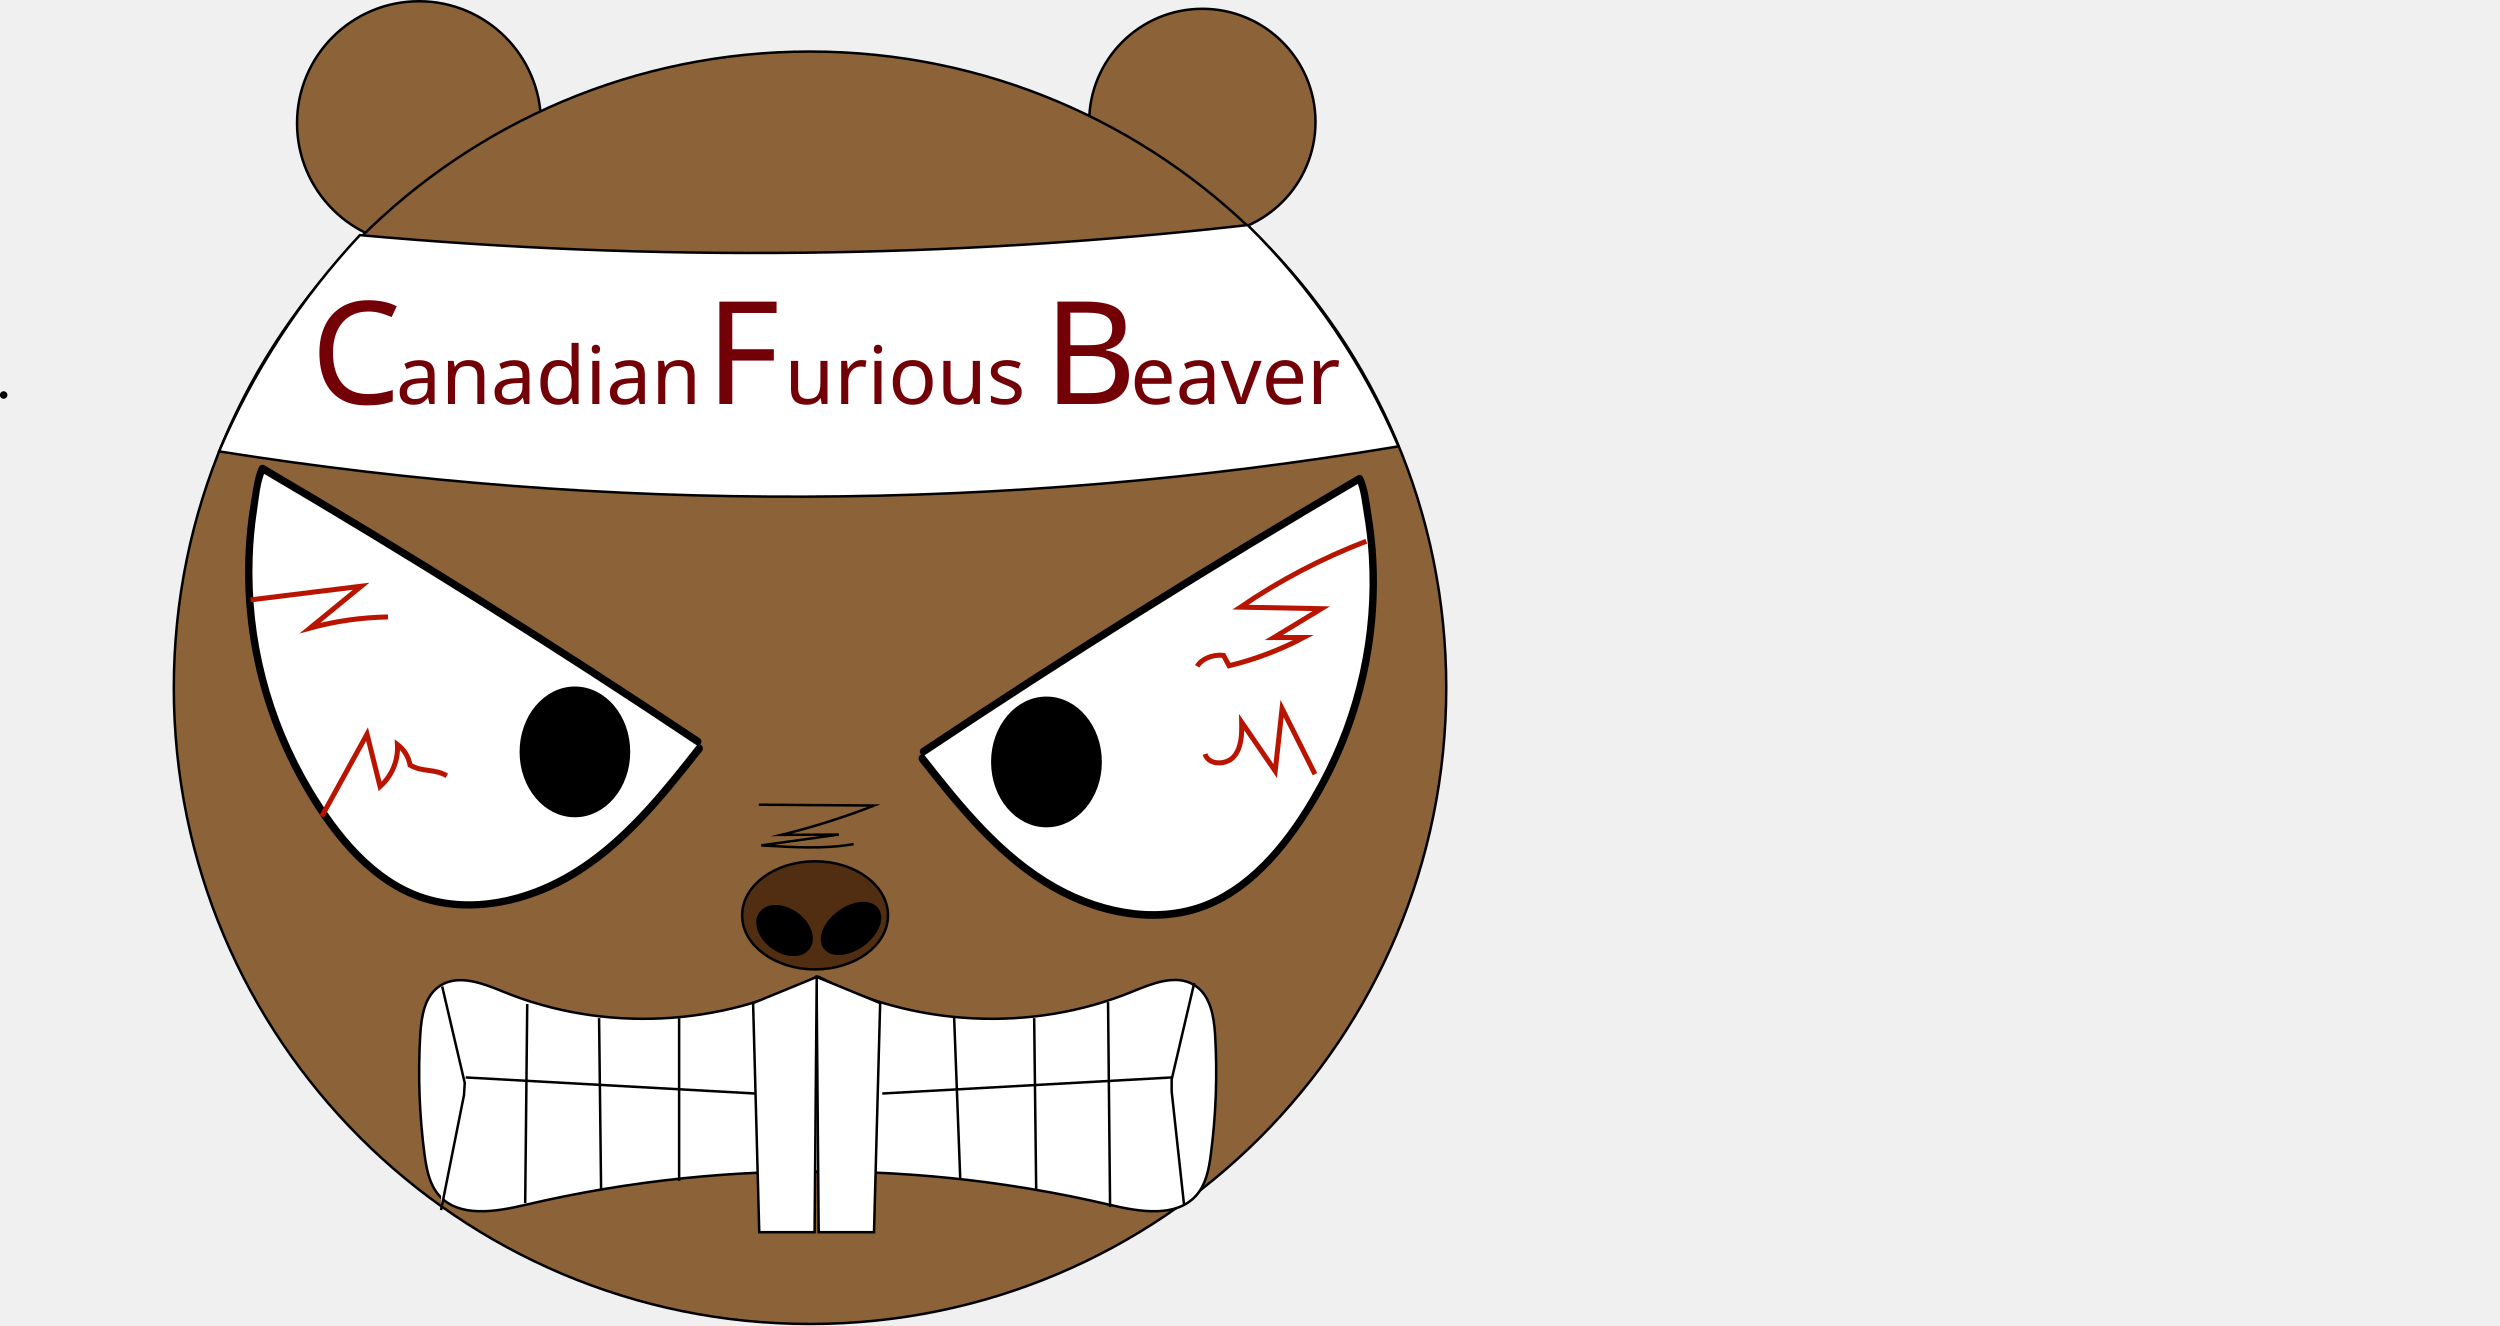
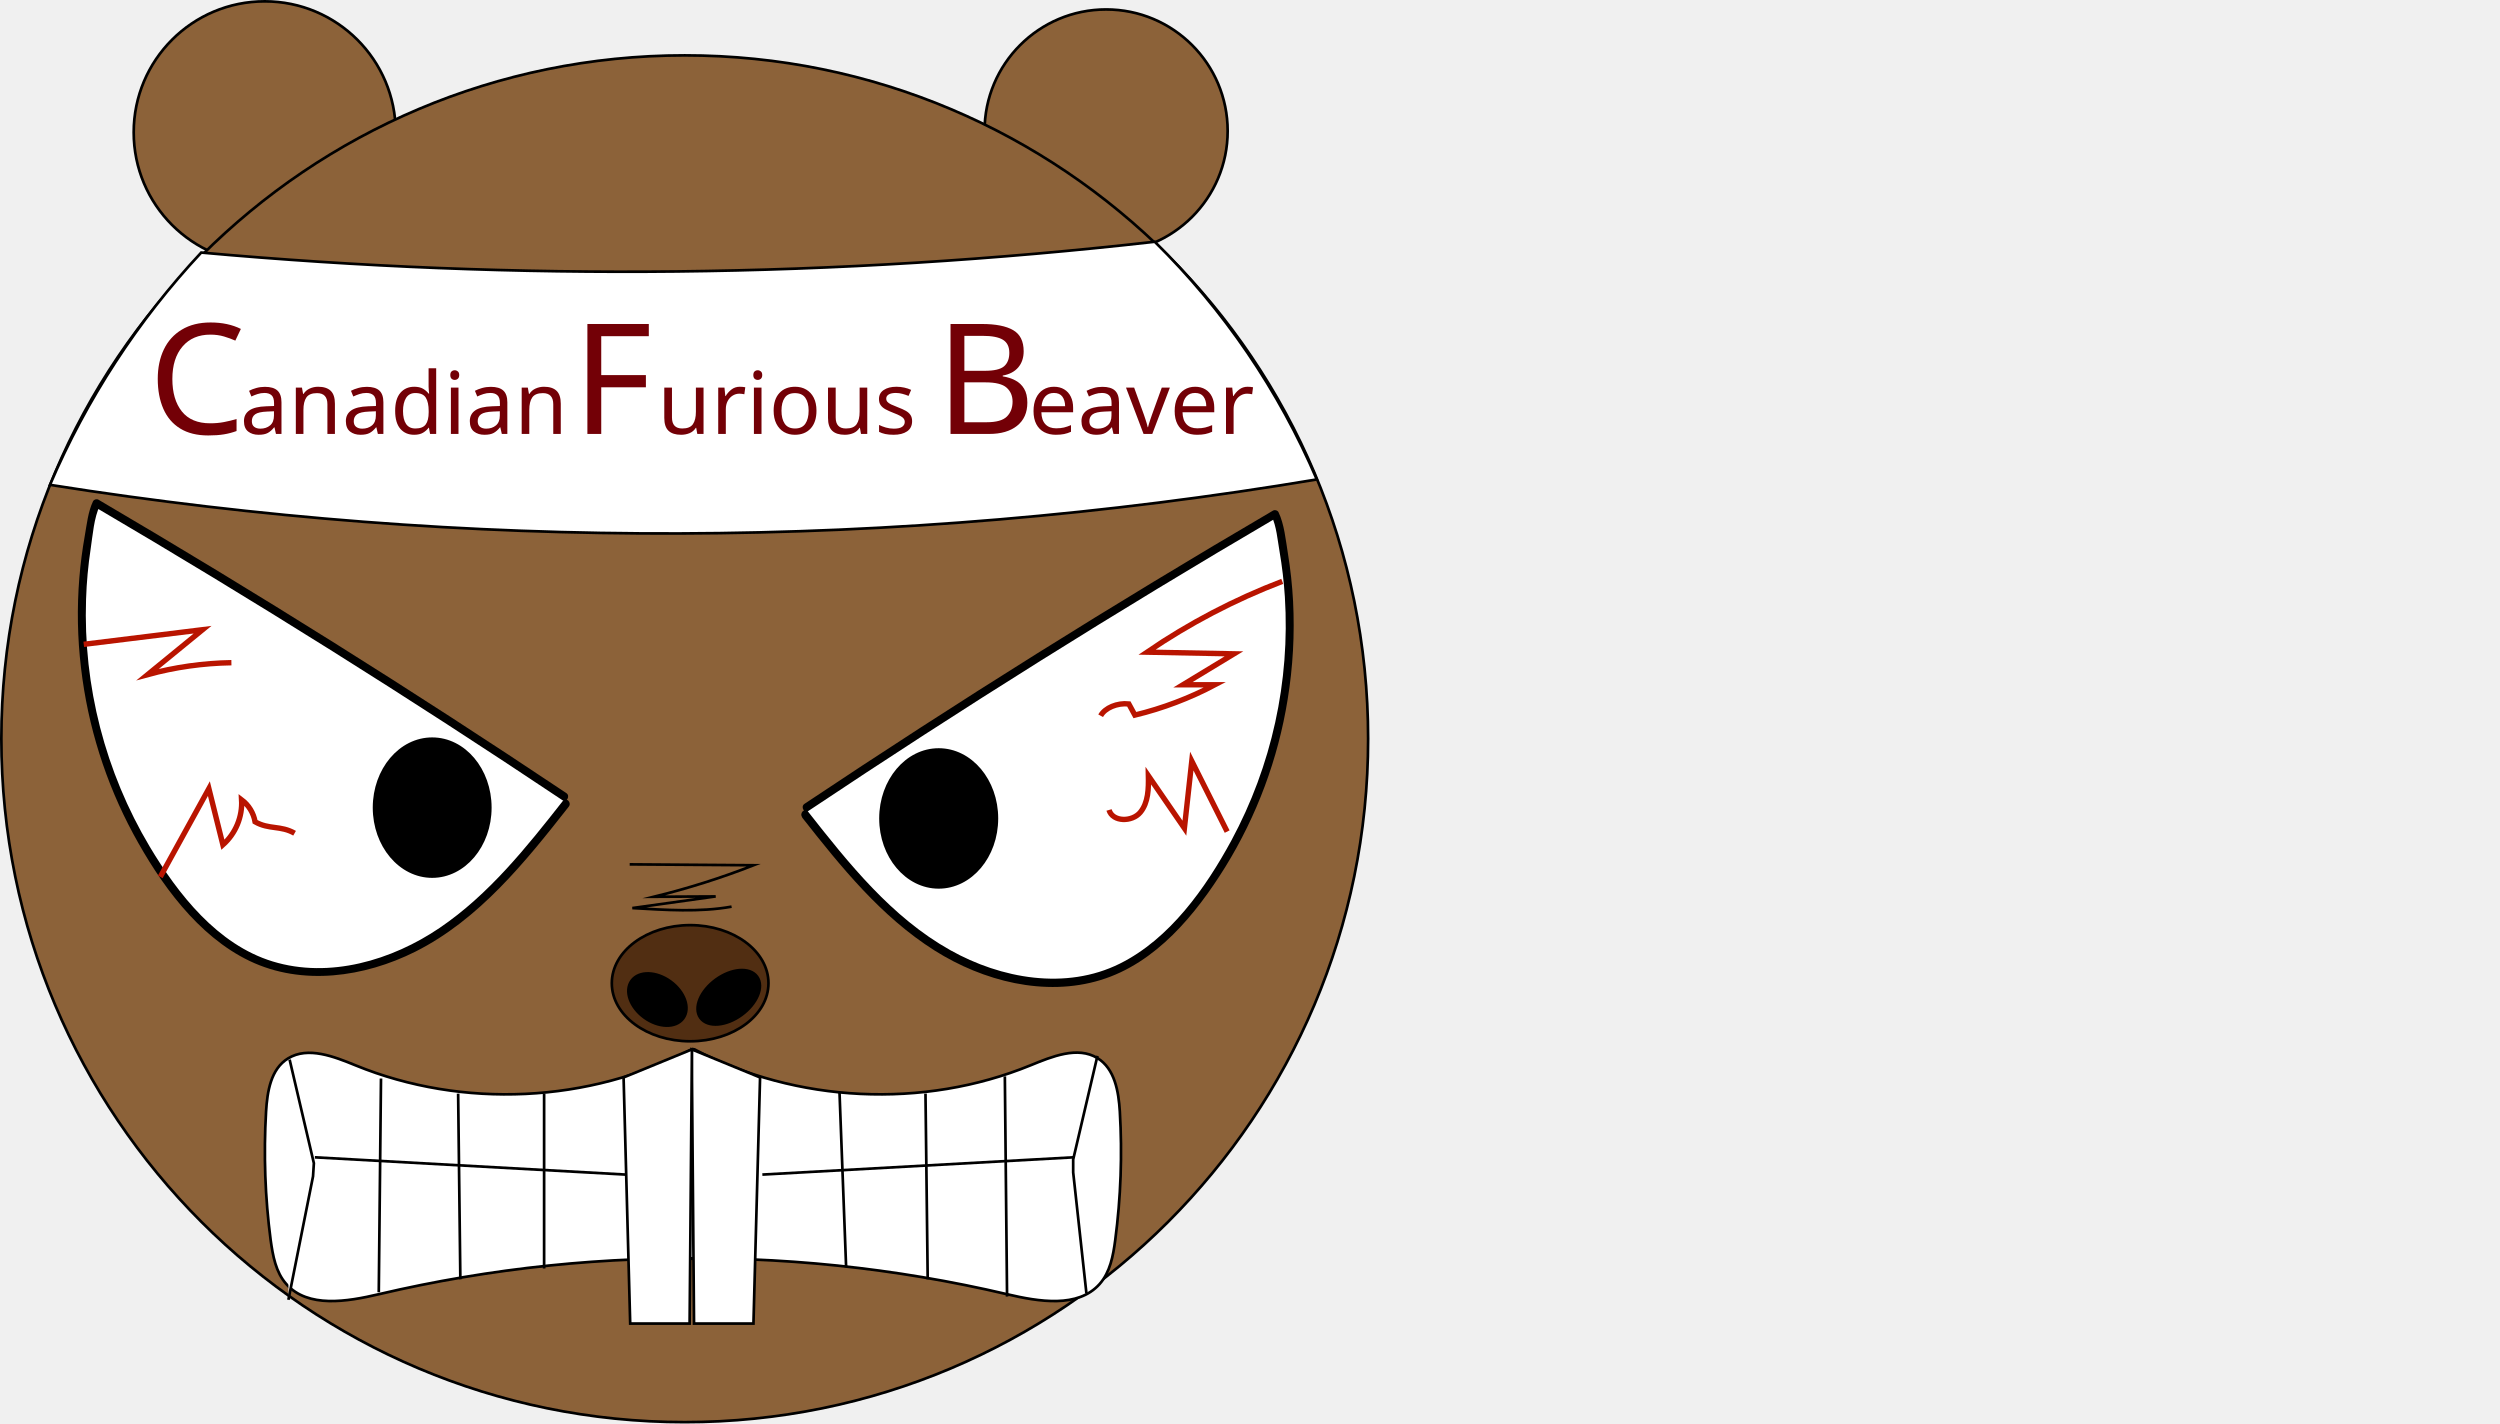
- <svg xmlns="http://www.w3.org/2000/svg" id="Layer_1" data-name="Layer 1" viewBox="0 0 994.16 527">
+ <svg xmlns="http://www.w3.org/2000/svg" id="Layer_1" data-name="Layer 1" viewBox="0 0 925.54 527">
  <defs>
    <style>.cls-1,.cls-6{fill:#fff;}.cls-1,.cls-10,.cls-2,.cls-3,.cls-4,.cls-7,.cls-8{stroke:#000;}.cls-1,.cls-10,.cls-2,.cls-3,.cls-4,.cls-7,.cls-8,.cls-9{stroke-miterlimit:10;}.cls-2,.cls-5,.cls-9{fill:none;}.cls-3{fill:#8b001b;}.cls-4{fill:#8c6239;}.cls-8{fill:#512e12;}.cls-9{stroke:#b91400;}.cls-10,.cls-9{stroke-width:2px;}.cls-11{font-size:57px;fill:#730006;font-family:MVBoli, MV Boli;}.cls-12{font-size:32px;}</style>
  </defs>
-   <text x="17.62" y="-20" />
-   <path class="cls-1" d="M743.5,160.5" transform="translate(17.62 -20)" />
-   <path class="cls-2" d="M627.5,128.5" transform="translate(17.62 -20)" />
-   <path class="cls-3" d="M17.5,263.5" transform="translate(17.62 -20)" />
-   <path d="M-16.17,178.58a1.5,1.5,0,0,0,0-3,1.5,1.5,0,0,0,0,3Z" transform="translate(17.62 -20)" />
-   <circle class="cls-4" cx="166.62" cy="49" r="48.5" />
-   <circle class="cls-4" cx="478.12" cy="48.5" r="45" />
-   <circle class="cls-4" cx="322.12" cy="273.5" r="253" />
-   <path class="cls-5" d="M149,313" transform="translate(17.62 -20)" />
-   <path class="cls-6" d="M349,321.57c14.32,18.23,29.2,36.66,48.81,49.06s45.08,17.9,66.28,8.5c12.21-5.42,22-15.22,30.11-25.79,30.63-39.69,41.72-93.73,29.19-142.25l-.39-.79Q434.71,262,349.6,318.88" transform="translate(17.62 -20)" />
-   <path d="M347.94,322.63c14.33,18.22,29.26,36.78,49.11,49.3,17.85,11.25,40.75,17.22,61.42,10.89C479,376.54,493.69,358.54,504.6,341a169.14,169.14,0,0,0,23.12-62.12,171,171,0,0,0,2-36.23,167.48,167.48,0,0,0-1.93-17.86c-.8-4.86-1.32-10.74-3.49-15.22a1.52,1.52,0,0,0-2-.54Q434,260.74,348.84,317.59c-1.6,1.07-.1,3.67,1.51,2.59q85.09-56.82,173.41-108.59l-2-.53c1.81,3.73,2.21,8.86,2.92,12.93a159.9,159.9,0,0,1,2,17,167.85,167.85,0,0,1-19.79,90.14c-9.6,17.7-22.85,36.45-41.33,45.63-19.94,9.92-44,5.53-62.75-5-21.68-12.13-37.59-32.11-52.69-51.33-1.19-1.51-3.3.62-2.12,2.13Z" transform="translate(17.62 -20)" />
-   <ellipse class="cls-7" cx="416.14" cy="303" rx="21.53" ry="25.5" />
-   <path class="cls-6" d="M260.45,317.57c-14.3,18.23-29.16,36.66-48.74,49.06s-45,17.9-66.18,8.5c-12.2-5.42-21.93-15.22-30.07-25.79-30.58-39.69-41.65-93.73-29.14-142.25l.38-.79Q174.87,258,259.85,314.88" transform="translate(17.62 -20)" />
-   <path d="M259.39,316.5c-13.46,17.15-27.38,34.63-45.6,47-17.71,12-40.78,18.9-61.85,12.44-20.43-6.26-35-24.9-45.52-42.51a168,168,0,0,1-23.56-91.6,159.91,159.91,0,0,1,1.71-18.67c.76-5,1.2-11.48,3.43-16.08l-2,.53q88.14,51.75,173.15,108.59c1.61,1.08,3.11-1.52,1.51-2.59Q175.65,256.77,87.46,205a1.52,1.52,0,0,0-2,.54c-1.86,3.83-2.34,8.71-3.08,12.86-.91,5.11-1.58,10.27-2,15.44a167.35,167.35,0,0,0,.62,33.49,171.38,171.38,0,0,0,19.32,61.35c9.91,18.3,23.8,37.83,43.06,47.07,19.54,9.37,42.53,6,61.37-3.42,23.68-11.9,40.79-33.28,56.82-53.7,1.18-1.51-.93-3.64-2.12-2.13Z" transform="translate(17.62 -20)" />
-   <ellipse class="cls-7" cx="228.62" cy="299" rx="21.5" ry="25.5" />
-   <ellipse class="cls-8" cx="324.12" cy="364" rx="29" ry="21.5" />
-   <path class="cls-2" d="M284.12,340l45.88.33A293,293,0,0,1,293.08,352l22.87-.13-30.84,4.31c12.29.69,24.79,1.62,36.73-.52" transform="translate(17.62 -20)" />
-   <path class="cls-9" d="M110.33,344.65l18-32.69,5.19,20.8a20.76,20.76,0,0,0,6.92-16.68,13,13,0,0,1,5,8.17c5.19,2.95,9.43,1.27,14.62,4.23" transform="translate(17.62 -20)" />
-   <path class="cls-9" d="M82,258.54l44-5.42-20.33,16.62a125.63,125.63,0,0,1,31-4.4" transform="translate(17.62 -20)" />
-   <path class="cls-9" d="M525.71,235.23a242.22,242.22,0,0,0-50.07,26.21l32.19.62-18.9,11.46,11.84,0a128.07,128.07,0,0,1-29.62,11.22l-2.25-4.14c-4.29-.45-8.83,1.46-10.42,4.38" transform="translate(17.62 -20)" />
-   <path class="cls-9" d="M505.31,327.87l-13.09-26.1-2.74,24.84L476.15,307.2c.09,4.74,0,9.93-3,13.55s-10.23,3.65-11.57-.89" transform="translate(17.62 -20)" />
-   <path d="M307.53,446.33a1.5,1.5,0,0,0,0-3,1.5,1.5,0,0,0,0,3Z" transform="translate(17.62 -20)" />
-   <path d="M307.53,447.16a1.5,1.5,0,0,0,0-3,1.5,1.5,0,0,0,0,3Z" transform="translate(17.62 -20)" />
-   <path d="M307.53,447.16a1.5,1.5,0,0,0,0-3,1.5,1.5,0,0,0,0,3Z" transform="translate(17.62 -20)" />
-   <path class="cls-2" d="M257.15,489.22" transform="translate(17.62 -20)" />
-   <path class="cls-1" d="M317.92,486a501.93,501.93,0,0,0-126.66,13.14c-11.78,2.77-26.28,5.2-34.25-3.74-3.93-4.41-5-10.51-5.81-16.31a251.35,251.35,0,0,1-1.7-47.57c.45-7.41,1.72-15.76,8.16-19.69,7.36-4.5,17-.68,25,2.59,39.6,16.19,86.6,13.94,124.4-5.94h1c37.8,19.88,84.8,22.13,124.4,5.94,8-3.27,17.47-7.2,24.83-2.7,6.43,3.94,7.84,12.39,8.29,19.8a251.35,251.35,0,0,1-1.7,47.57c-.76,5.8-1.88,11.9-5.81,16.31-8,8.94-22.47,6.51-34.25,3.74A501.93,501.93,0,0,0,297.14,486Z" transform="translate(17.62 -20)" />
-   <line class="cls-1" x1="440.63" y1="398.49" x2="441.44" y2="480.01" />
-   <line class="cls-1" x1="411.25" y1="404.88" x2="412.06" y2="473.62" />
-   <line class="cls-1" x1="379.42" y1="404.48" x2="381.87" y2="469.22" />
-   <line class="cls-1" x1="270.06" y1="404.88" x2="270.06" y2="469.62" />
-   <line class="cls-1" x1="238.23" y1="404.88" x2="239.04" y2="473.62" />
-   <line class="cls-1" x1="209.66" y1="399.29" x2="208.85" y2="478.41" />
-   <line class="cls-1" x1="465.93" y1="428.46" x2="350.85" y2="434.85" />
-   <line class="cls-1" x1="185.18" y1="428.46" x2="300.25" y2="434.85" />
-   <path class="cls-1" d="M307.94,510h22l2.45-91.11-25.3-10.39Q307.52,459.25,307.94,510Z" transform="translate(17.62 -20)" />
-   <path class="cls-1" d="M306.31,510h-22l-2.45-91.11,25.3-10.39Z" transform="translate(17.62 -20)" />
-   <polyline class="cls-1" points="474.9 390.9 465.93 429.26 465.93 434.06 470.82 478.81" />
-   <polyline class="cls-1" points="175.39 481.21 184.51 435.5 184.81 430.64 175.84 392.28" />
-   <ellipse class="cls-10" cx="294.38" cy="390.04" rx="7.77" ry="11.35" transform="translate(-176.59 378.94) rotate(-54)" />
-   <ellipse class="cls-10" cx="319.62" cy="389.54" rx="12.46" ry="7.58" transform="matrix(0.81, -0.59, 0.59, 0.81, -150.31, 242.26)" />
-   <path class="cls-1" d="M538.5,197.5a1457.34,1457.34,0,0,1-236,20,1457.39,1457.39,0,0,1-233-18,296.56,296.56,0,0,1,56-86,1737.83,1737.83,0,0,0,176,7,1736.77,1736.77,0,0,0,177-11,274.68,274.68,0,0,1,60,88Z" transform="translate(17.62 -20)" />
-   <text x="17.62" y="-20" />
-   <text class="cls-11" transform="translate(123.53 160.65)">C<tspan class="cls-12" x="33.93" y="0">anadian </tspan>
+   <text x="-51" y="-20" />
+   <path class="cls-1" d="M743.5,160.5" transform="translate(-51 -20)" />
+   <path class="cls-2" d="M627.5,128.5" transform="translate(-51 -20)" />
+   <path class="cls-3" d="M17.5,263.5" transform="translate(-51 -20)" />
+   <circle class="cls-4" cx="98" cy="49" r="48.5" />
+   <circle class="cls-4" cx="409.5" cy="48.5" r="45" />
+   <circle class="cls-4" cx="253.5" cy="273.5" r="253" />
+   <path class="cls-5" d="M149,313" transform="translate(-51 -20)" />
+   <path class="cls-6" d="M349,321.57c14.32,18.23,29.2,36.66,48.81,49.06s45.08,17.9,66.28,8.5c12.21-5.42,22-15.22,30.11-25.79,30.63-39.69,41.72-93.73,29.19-142.25l-.39-.79Q434.71,262,349.6,318.88" transform="translate(-51 -20)" />
+   <path d="M347.94,322.63c14.33,18.22,29.26,36.78,49.11,49.3,17.85,11.25,40.75,17.22,61.42,10.89C479,376.54,493.69,358.54,504.6,341a169.14,169.14,0,0,0,23.12-62.12,171,171,0,0,0,2-36.23,167.48,167.48,0,0,0-1.93-17.86c-.8-4.86-1.32-10.74-3.49-15.22a1.52,1.52,0,0,0-2-.54Q434,260.74,348.84,317.59c-1.6,1.07-.1,3.67,1.51,2.59q85.09-56.82,173.41-108.59l-2-.53c1.81,3.73,2.21,8.86,2.92,12.93a159.9,159.9,0,0,1,2,17,167.85,167.85,0,0,1-19.79,90.14c-9.6,17.7-22.85,36.45-41.33,45.63-19.94,9.92-44,5.53-62.75-5-21.68-12.13-37.59-32.11-52.69-51.33-1.19-1.51-3.3.62-2.12,2.13Z" transform="translate(-51 -20)" />
+   <ellipse class="cls-7" cx="347.52" cy="303" rx="21.53" ry="25.5" />
+   <path class="cls-6" d="M260.45,317.57c-14.3,18.23-29.16,36.66-48.74,49.06s-45,17.9-66.18,8.5c-12.2-5.42-21.93-15.22-30.07-25.79-30.58-39.69-41.65-93.73-29.14-142.25l.38-.79Q174.87,258,259.85,314.88" transform="translate(-51 -20)" />
+   <path d="M259.39,316.5c-13.46,17.15-27.38,34.63-45.6,47-17.71,12-40.78,18.9-61.85,12.44-20.43-6.26-35-24.9-45.52-42.51a168,168,0,0,1-23.56-91.6,159.91,159.91,0,0,1,1.71-18.67c.76-5,1.2-11.48,3.43-16.08l-2,.53q88.14,51.75,173.15,108.59c1.61,1.08,3.11-1.52,1.51-2.59Q175.65,256.77,87.46,205a1.52,1.52,0,0,0-2,.54c-1.86,3.83-2.34,8.71-3.08,12.86-.91,5.11-1.58,10.27-2,15.44a167.35,167.35,0,0,0,.62,33.49,171.38,171.38,0,0,0,19.32,61.35c9.91,18.3,23.8,37.83,43.06,47.07,19.54,9.37,42.53,6,61.37-3.42,23.68-11.9,40.79-33.28,56.82-53.7,1.18-1.51-.93-3.64-2.12-2.13Z" transform="translate(-51 -20)" />
+   <ellipse class="cls-7" cx="160" cy="299" rx="21.5" ry="25.5" />
+   <ellipse class="cls-8" cx="255.5" cy="364" rx="29" ry="21.5" />
+   <path class="cls-2" d="M284.12,340l45.88.33A293,293,0,0,1,293.08,352l22.87-.13-30.84,4.31c12.29.69,24.79,1.62,36.73-.52" transform="translate(-51 -20)" />
+   <path class="cls-9" d="M110.33,344.65l18-32.69,5.19,20.8a20.76,20.76,0,0,0,6.92-16.68,13,13,0,0,1,5,8.17c5.19,2.95,9.43,1.27,14.62,4.23" transform="translate(-51 -20)" />
+   <path class="cls-9" d="M82,258.54l44-5.42-20.33,16.62a125.63,125.63,0,0,1,31-4.4" transform="translate(-51 -20)" />
+   <path class="cls-9" d="M525.71,235.23a242.22,242.22,0,0,0-50.07,26.21l32.19.62-18.9,11.46,11.84,0a128.07,128.07,0,0,1-29.62,11.22l-2.25-4.14c-4.29-.45-8.83,1.46-10.42,4.38" transform="translate(-51 -20)" />
+   <path class="cls-9" d="M505.31,327.87l-13.09-26.1-2.74,24.84L476.15,307.2c.09,4.74,0,9.93-3,13.55s-10.23,3.65-11.57-.89" transform="translate(-51 -20)" />
+   <path d="M307.53,446.33a1.5,1.5,0,0,0,0-3,1.5,1.5,0,0,0,0,3Z" transform="translate(-51 -20)" />
+   <path d="M307.53,447.16a1.5,1.5,0,0,0,0-3,1.5,1.5,0,0,0,0,3Z" transform="translate(-51 -20)" />
+   <path d="M307.53,447.16a1.5,1.5,0,0,0,0-3,1.5,1.5,0,0,0,0,3Z" transform="translate(-51 -20)" />
+   <path class="cls-2" d="M257.15,489.22" transform="translate(-51 -20)" />
+   <path class="cls-1" d="M317.92,486a501.93,501.93,0,0,0-126.66,13.14c-11.78,2.77-26.28,5.2-34.25-3.74-3.93-4.41-5-10.51-5.81-16.31a251.35,251.35,0,0,1-1.7-47.57c.45-7.41,1.72-15.76,8.16-19.69,7.36-4.5,17-.68,25,2.59,39.6,16.19,86.6,13.94,124.4-5.94h1c37.8,19.88,84.8,22.13,124.4,5.94,8-3.27,17.47-7.2,24.83-2.7,6.43,3.94,7.84,12.39,8.29,19.8a251.35,251.35,0,0,1-1.7,47.57c-.76,5.8-1.88,11.9-5.81,16.31-8,8.94-22.47,6.51-34.25,3.74A501.93,501.93,0,0,0,297.14,486Z" transform="translate(-51 -20)" />
+   <line class="cls-1" x1="372.01" y1="398.49" x2="372.83" y2="480.01" />
+   <line class="cls-1" x1="342.63" y1="404.88" x2="343.45" y2="473.62" />
+   <line class="cls-1" x1="310.8" y1="404.48" x2="313.25" y2="469.22" />
+   <line class="cls-1" x1="201.44" y1="404.88" x2="201.44" y2="469.62" />
+   <line class="cls-1" x1="169.61" y1="404.88" x2="170.43" y2="473.62" />
+   <line class="cls-1" x1="141.05" y1="399.29" x2="140.23" y2="478.41" />
+   <line class="cls-1" x1="397.31" y1="428.46" x2="282.24" y2="434.85" />
+   <line class="cls-1" x1="116.56" y1="428.46" x2="231.64" y2="434.85" />
+   <path class="cls-1" d="M307.94,510h22l2.45-91.11-25.3-10.39Q307.52,459.25,307.94,510Z" transform="translate(-51 -20)" />
+   <path class="cls-1" d="M306.31,510h-22l-2.45-91.11,25.3-10.39Z" transform="translate(-51 -20)" />
+   <polyline class="cls-1" points="406.29 390.9 397.31 429.26 397.31 434.06 402.21 478.81" />
+   <polyline class="cls-1" points="106.77 481.21 115.89 435.5 116.2 430.64 107.22 392.28" />
+   <ellipse class="cls-10" cx="294.38" cy="390.04" rx="7.77" ry="11.35" transform="translate(-245.2 378.94) rotate(-54)" />
+   <ellipse class="cls-10" cx="319.62" cy="389.54" rx="12.46" ry="7.58" transform="matrix(0.81, -0.59, 0.59, 0.81, -218.93, 242.26)" />
+   <path class="cls-1" d="M538.5,197.5a1457.34,1457.34,0,0,1-236,20,1457.39,1457.39,0,0,1-233-18,296.56,296.56,0,0,1,56-86,1737.83,1737.83,0,0,0,176,7,1736.77,1736.77,0,0,0,177-11,274.68,274.68,0,0,1,60,88Z" transform="translate(-51 -20)" />
+   <text x="-51" y="-20" />
+   <text class="cls-11" transform="translate(54.92 160.65)">C<tspan class="cls-12" x="33.93" y="0">anadian </tspan>
    <tspan x="157.01" y="0">F</tspan>
    <tspan class="cls-12" x="188.48" y="0">urious </tspan>
    <tspan x="291.45" y="0">B</tspan>
    <tspan class="cls-12" x="325.94" y="0">eaver</tspan>
  </text>
</svg>
